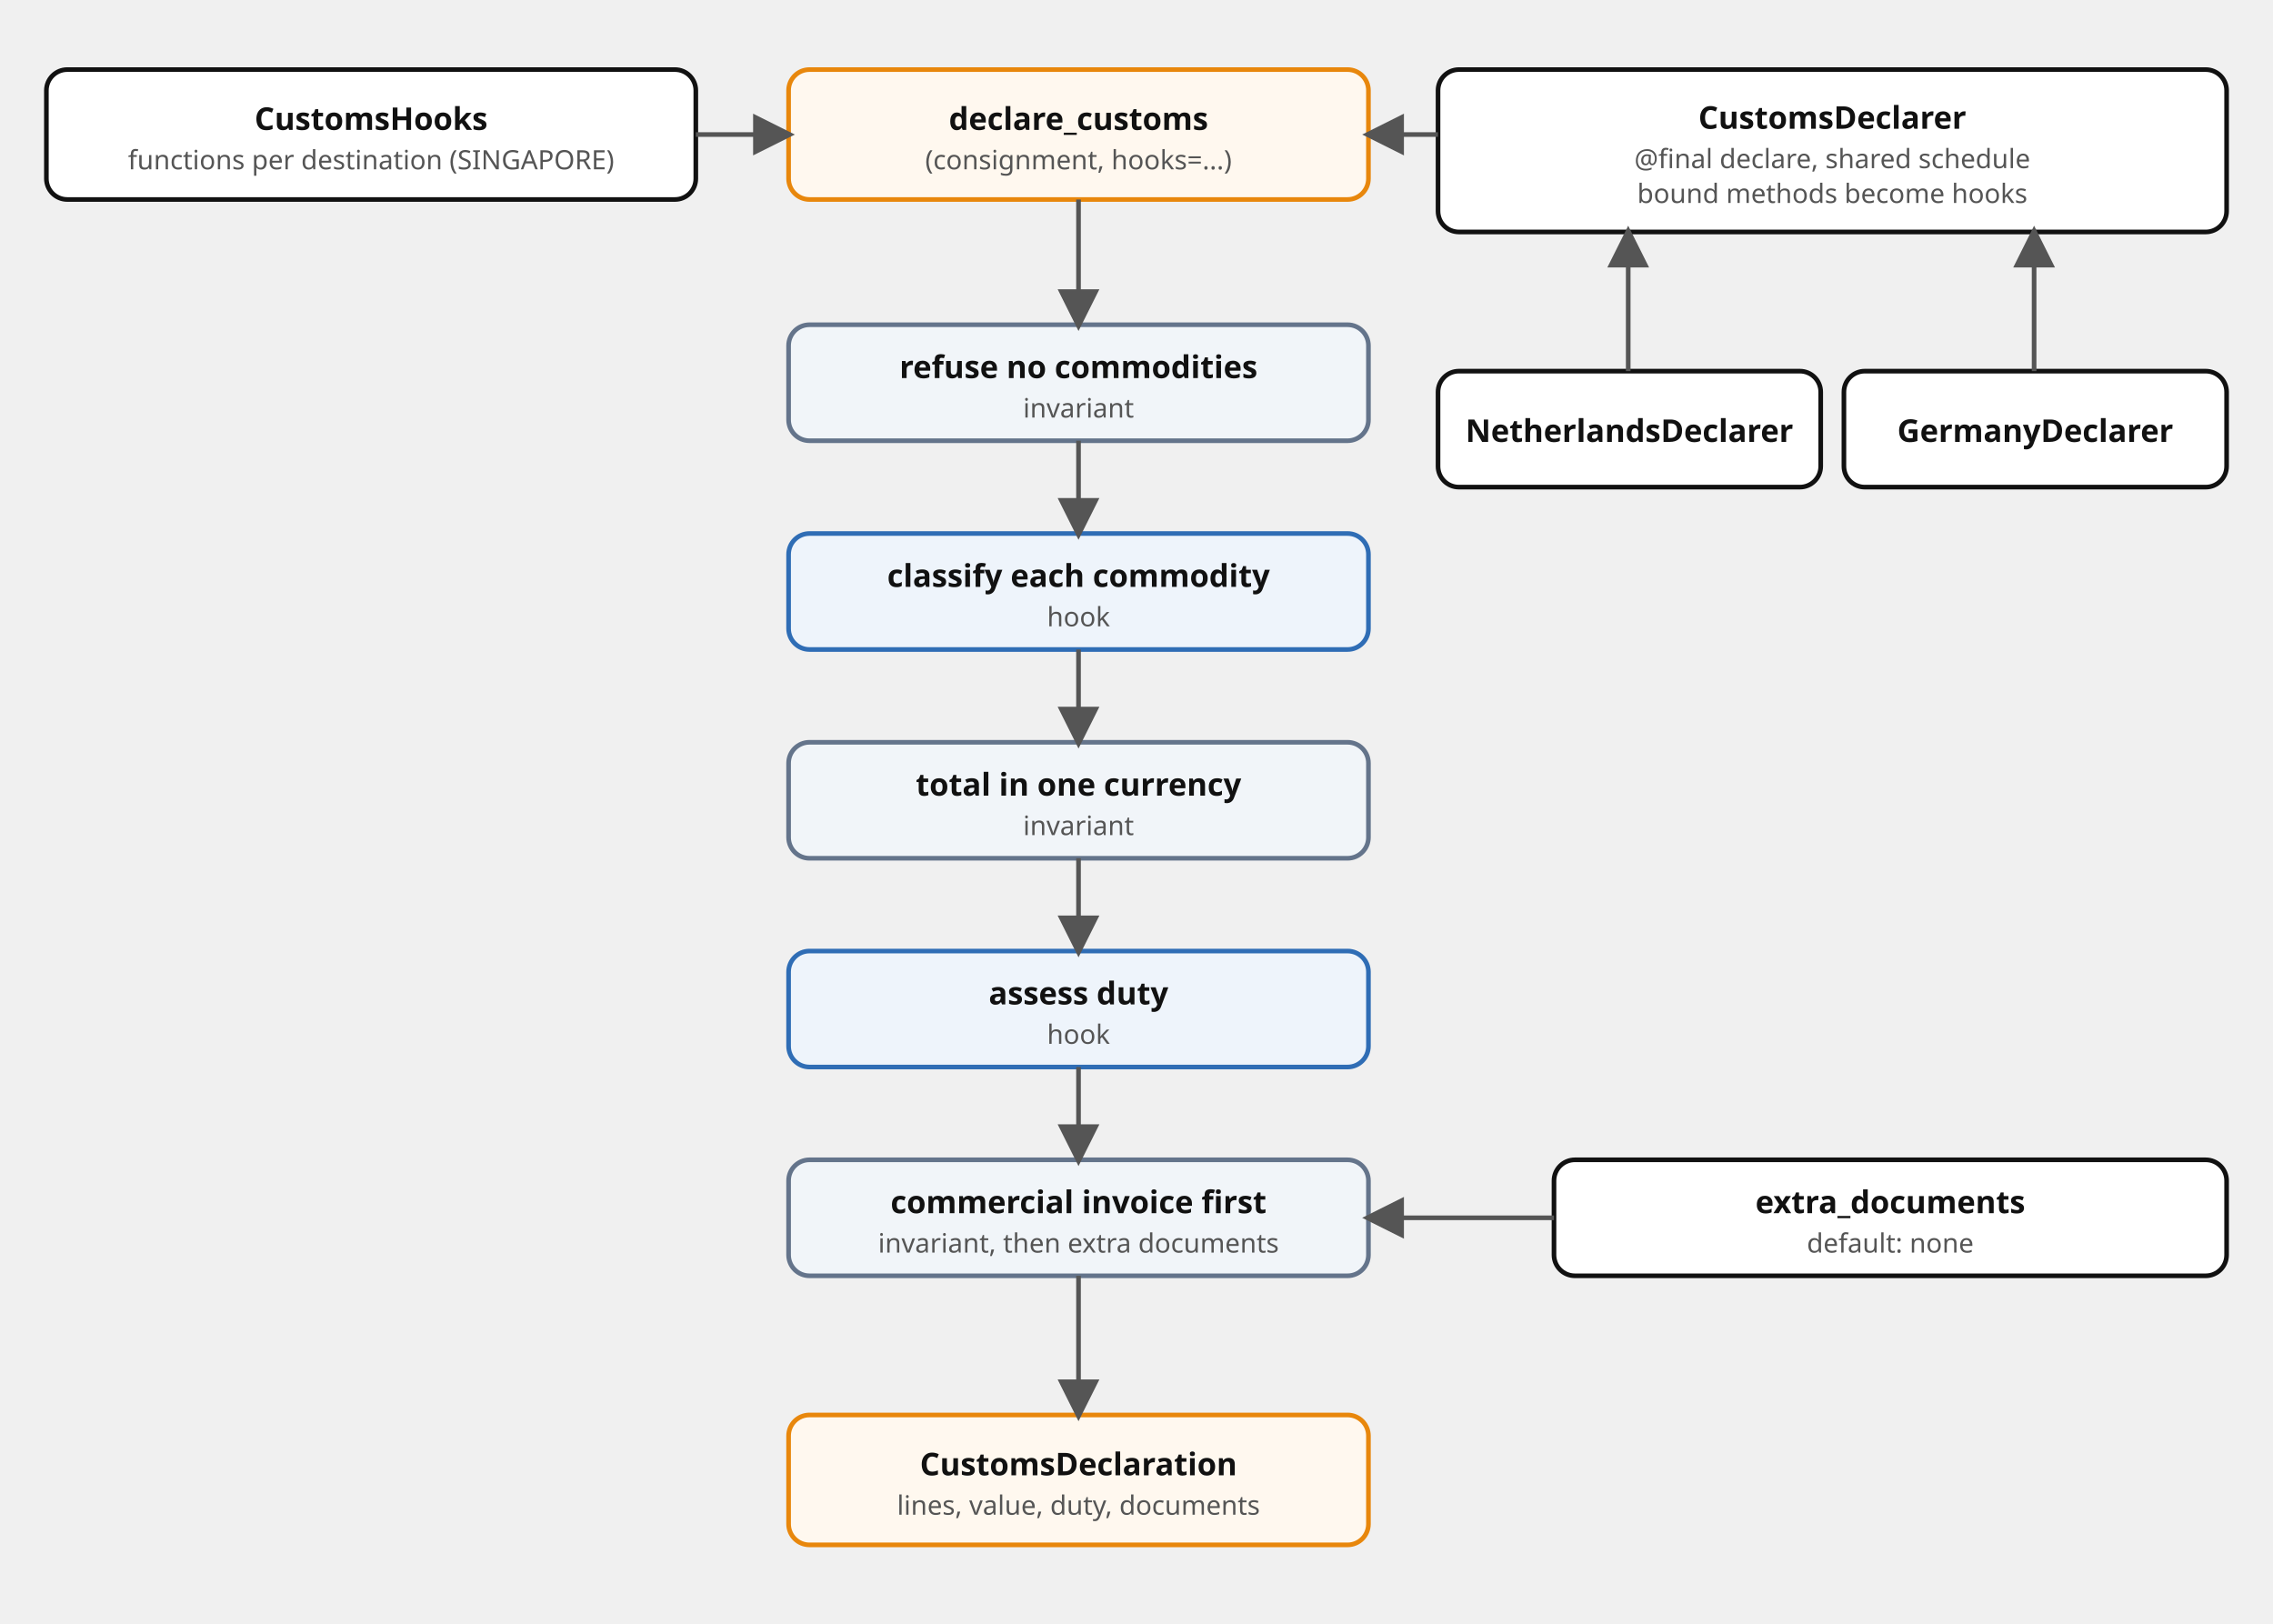
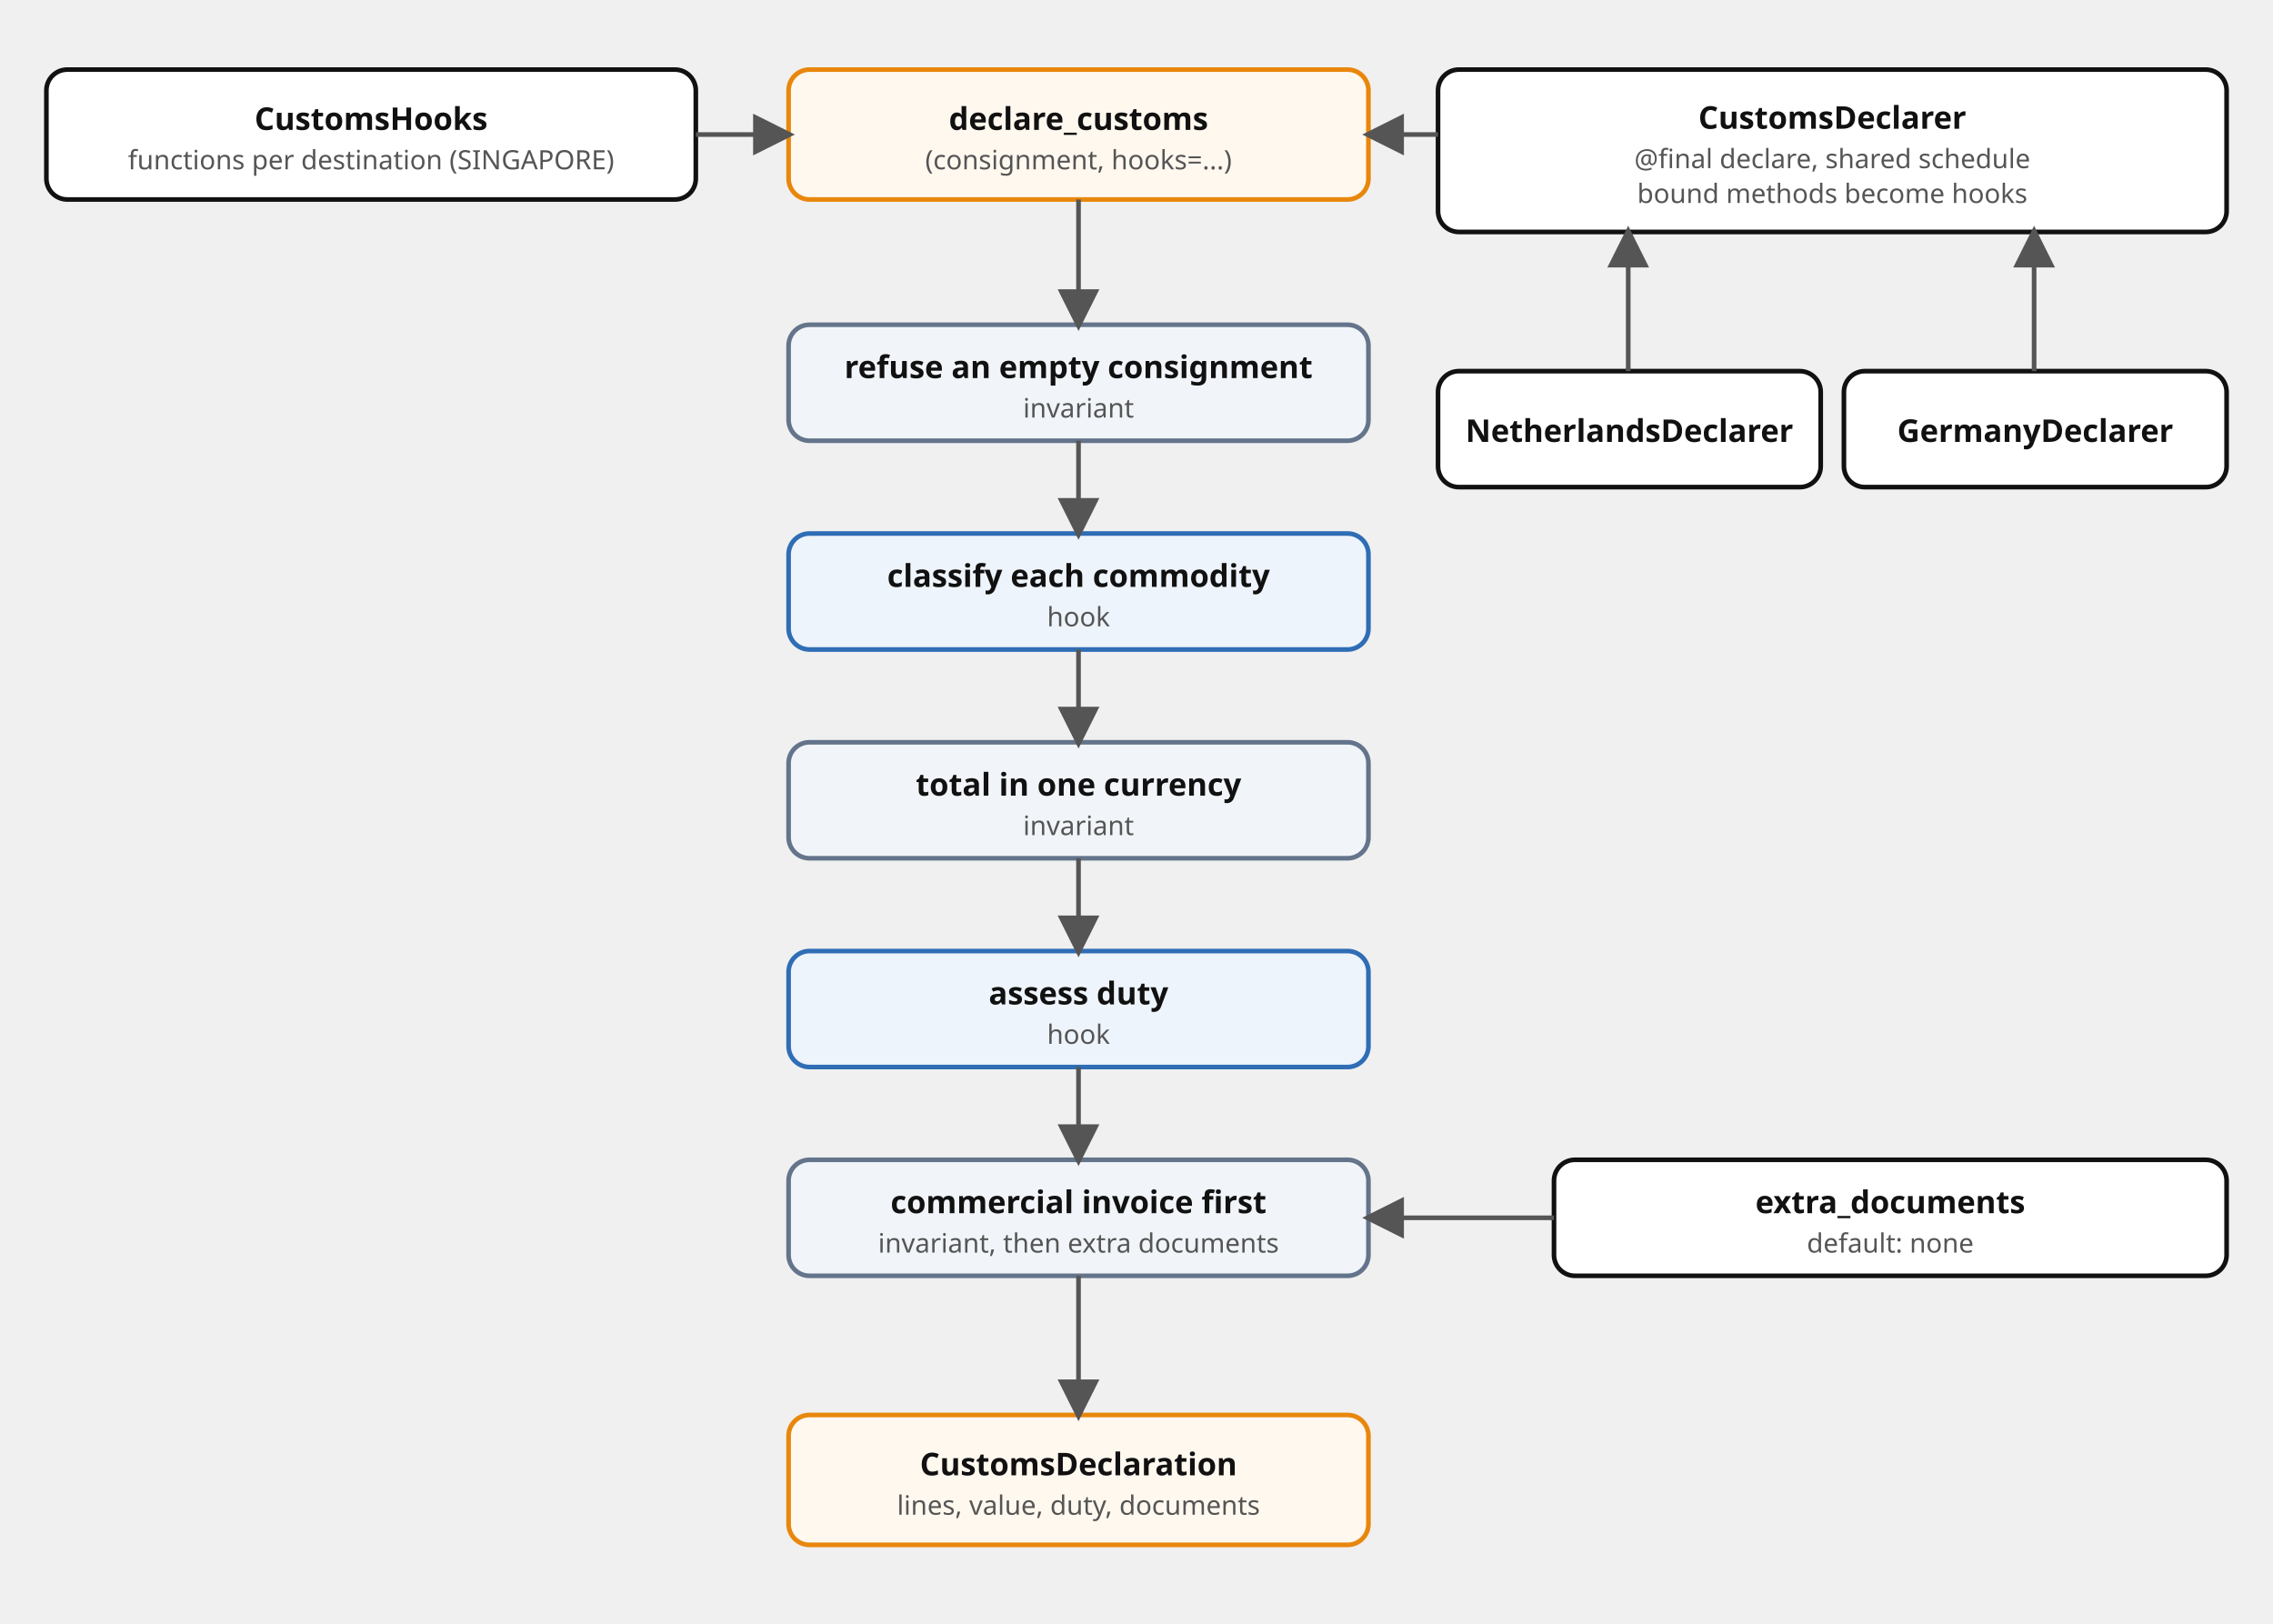
<svg xmlns="http://www.w3.org/2000/svg" viewBox="0 0 980 700" font-family="'Red Hat Text', system-ui, sans-serif" role="img">
  <defs>
    <marker id="a" viewBox="0 0 10 10" refX="8.5" refY="5" markerWidth="9" markerHeight="9" orient="auto-start-reverse">
      <path d="M0,0 L10,5 L0,10 z" fill="#555" />
    </marker>
    <marker id="am" viewBox="0 0 10 10" refX="8.5" refY="5" markerWidth="9" markerHeight="9" orient="auto-start-reverse">
      <path d="M0,0 L10,5 L0,10 z" fill="#b8650a" />
    </marker>
  </defs>
  <rect x="340" y="30" width="250" height="56" rx="9" fill="#fff8ef" stroke="#e8870c" stroke-width="2" />
  <text x="465.0" y="56.0" font-size="13.5" font-weight="700" fill="#111111" text-anchor="middle">declare_customs</text>
  <text x="465.0" y="73.0" font-size="11.5" fill="#555555" text-anchor="middle">(consignment, hooks=...)</text>
  <rect x="20" y="30" width="280" height="56" rx="9" fill="#ffffff" stroke="#111111" stroke-width="2" />
  <text x="160.0" y="56.0" font-size="13.5" font-weight="700" fill="#111111" text-anchor="middle">CustomsHooks</text>
  <text x="160.0" y="73.0" font-size="11.5" fill="#555555" text-anchor="middle">functions per destination (SINGAPORE)</text>
  <rect x="620" y="30" width="340" height="70" rx="9" fill="#ffffff" stroke="#111111" stroke-width="2" />
  <text x="790.0" y="55.5" font-size="13.5" font-weight="700" fill="#111111" text-anchor="middle">CustomsDeclarer</text>
  <text x="790.0" y="72.5" font-size="11.5" fill="#555555" text-anchor="middle">@final declare, shared schedule</text>
  <text x="790.0" y="87.5" font-size="11.5" fill="#555555" text-anchor="middle">bound methods become hooks</text>
  <rect x="620" y="160" width="165" height="50" rx="9" fill="#ffffff" stroke="#111111" stroke-width="2" />
  <text x="702.5" y="190.5" font-size="13.5" font-weight="700" fill="#111111" text-anchor="middle">NetherlandsDeclarer</text>
  <rect x="795" y="160" width="165" height="50" rx="9" fill="#ffffff" stroke="#111111" stroke-width="2" />
  <text x="877.5" y="190.5" font-size="13.5" font-weight="700" fill="#111111" text-anchor="middle">GermanyDeclarer</text>
  <rect x="670" y="500" width="290" height="50" rx="9" fill="#ffffff" stroke="#111111" stroke-width="2" />
  <text x="815.0" y="523.0" font-size="13.5" font-weight="700" fill="#111111" text-anchor="middle">extra_documents</text>
  <text x="815.0" y="540.0" font-size="11.5" fill="#555555" text-anchor="middle">default: none</text>
  <rect x="340" y="610" width="250" height="56" rx="9" fill="#fff8ef" stroke="#e8870c" stroke-width="2" />
  <text x="465.0" y="636.0" font-size="13.5" font-weight="700" fill="#111111" text-anchor="middle">CustomsDeclaration</text>
  <text x="465.0" y="653.0" font-size="11.5" fill="#555555" text-anchor="middle">lines, value, duty, documents</text>
  <rect x="340" y="140" width="250" height="50" rx="9" fill="#f1f5f9" stroke="#64748b" stroke-width="2" />
-   <text x="465.0" y="163.0" font-size="13.5" font-weight="700" fill="#111111" text-anchor="middle">refuse no commodities</text>
+   <text x="465.0" y="163.0" font-size="13.5" font-weight="700" fill="#111111" text-anchor="middle">refuse an empty consignment</text>
  <text x="465.0" y="180.0" font-size="11.5" fill="#555555" text-anchor="middle">invariant</text>
  <rect x="340" y="230" width="250" height="50" rx="9" fill="#eef4fb" stroke="#2f6db5" stroke-width="2" />
  <text x="465.0" y="253.0" font-size="13.5" font-weight="700" fill="#111111" text-anchor="middle">classify each commodity</text>
  <text x="465.0" y="270.0" font-size="11.5" fill="#555555" text-anchor="middle">hook</text>
  <rect x="340" y="320" width="250" height="50" rx="9" fill="#f1f5f9" stroke="#64748b" stroke-width="2" />
  <text x="465.0" y="343.0" font-size="13.5" font-weight="700" fill="#111111" text-anchor="middle">total in one currency</text>
  <text x="465.0" y="360.0" font-size="11.5" fill="#555555" text-anchor="middle">invariant</text>
  <rect x="340" y="410" width="250" height="50" rx="9" fill="#eef4fb" stroke="#2f6db5" stroke-width="2" />
  <text x="465.0" y="433.0" font-size="13.5" font-weight="700" fill="#111111" text-anchor="middle">assess duty</text>
  <text x="465.0" y="450.0" font-size="11.5" fill="#555555" text-anchor="middle">hook</text>
  <rect x="340" y="500" width="250" height="50" rx="9" fill="#f1f5f9" stroke="#64748b" stroke-width="2" />
  <text x="465.0" y="523.0" font-size="13.5" font-weight="700" fill="#111111" text-anchor="middle">commercial invoice first</text>
  <text x="465.0" y="540.0" font-size="11.5" fill="#555555" text-anchor="middle">invariant, then extra documents</text>
  <path d="M300,58 L340,58" fill="none" stroke="#555" stroke-width="2" marker-end="url(#a)" />
  <path d="M620,58 L590,58" fill="none" stroke="#555" stroke-width="2" marker-end="url(#a)" />
  <path d="M702,160 L702,100" fill="none" stroke="#555" stroke-width="2" marker-end="url(#a)" />
  <path d="M877,160 L877,100" fill="none" stroke="#555" stroke-width="2" marker-end="url(#a)" />
  <path d="M670,525 L590,525" fill="none" stroke="#555" stroke-width="2" marker-end="url(#a)" />
  <path d="M465,86 L465,140" fill="none" stroke="#555" stroke-width="2" marker-end="url(#a)" />
  <path d="M465,550 L465,610" fill="none" stroke="#555" stroke-width="2" marker-end="url(#a)" />
  <path d="M465,190 L465,230" fill="none" stroke="#555" stroke-width="2" marker-end="url(#a)" />
  <path d="M465,280 L465,320" fill="none" stroke="#555" stroke-width="2" marker-end="url(#a)" />
  <path d="M465,370 L465,410" fill="none" stroke="#555" stroke-width="2" marker-end="url(#a)" />
  <path d="M465,460 L465,500" fill="none" stroke="#555" stroke-width="2" marker-end="url(#a)" />
</svg>
